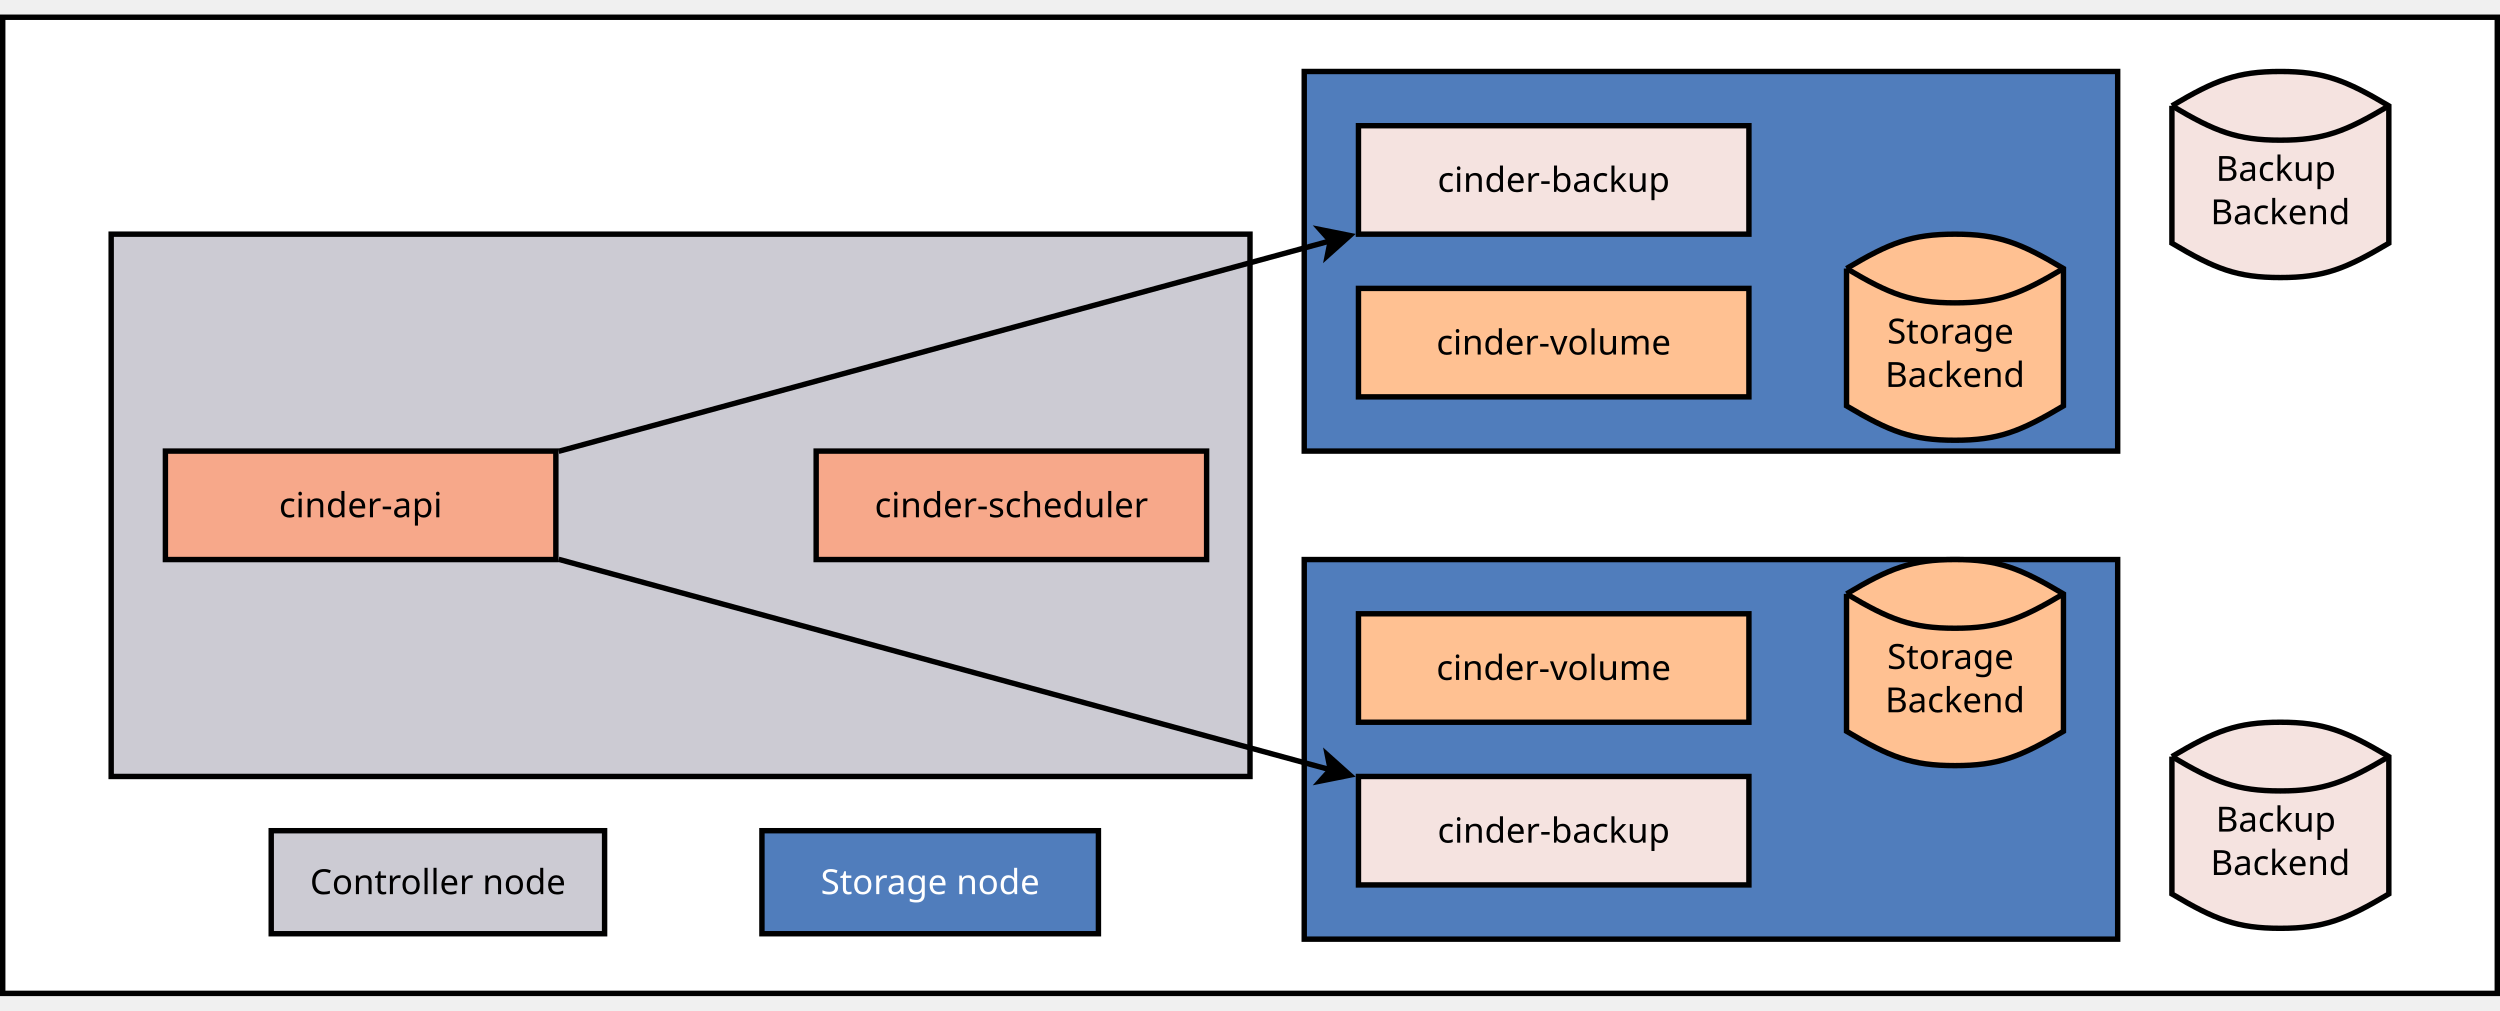
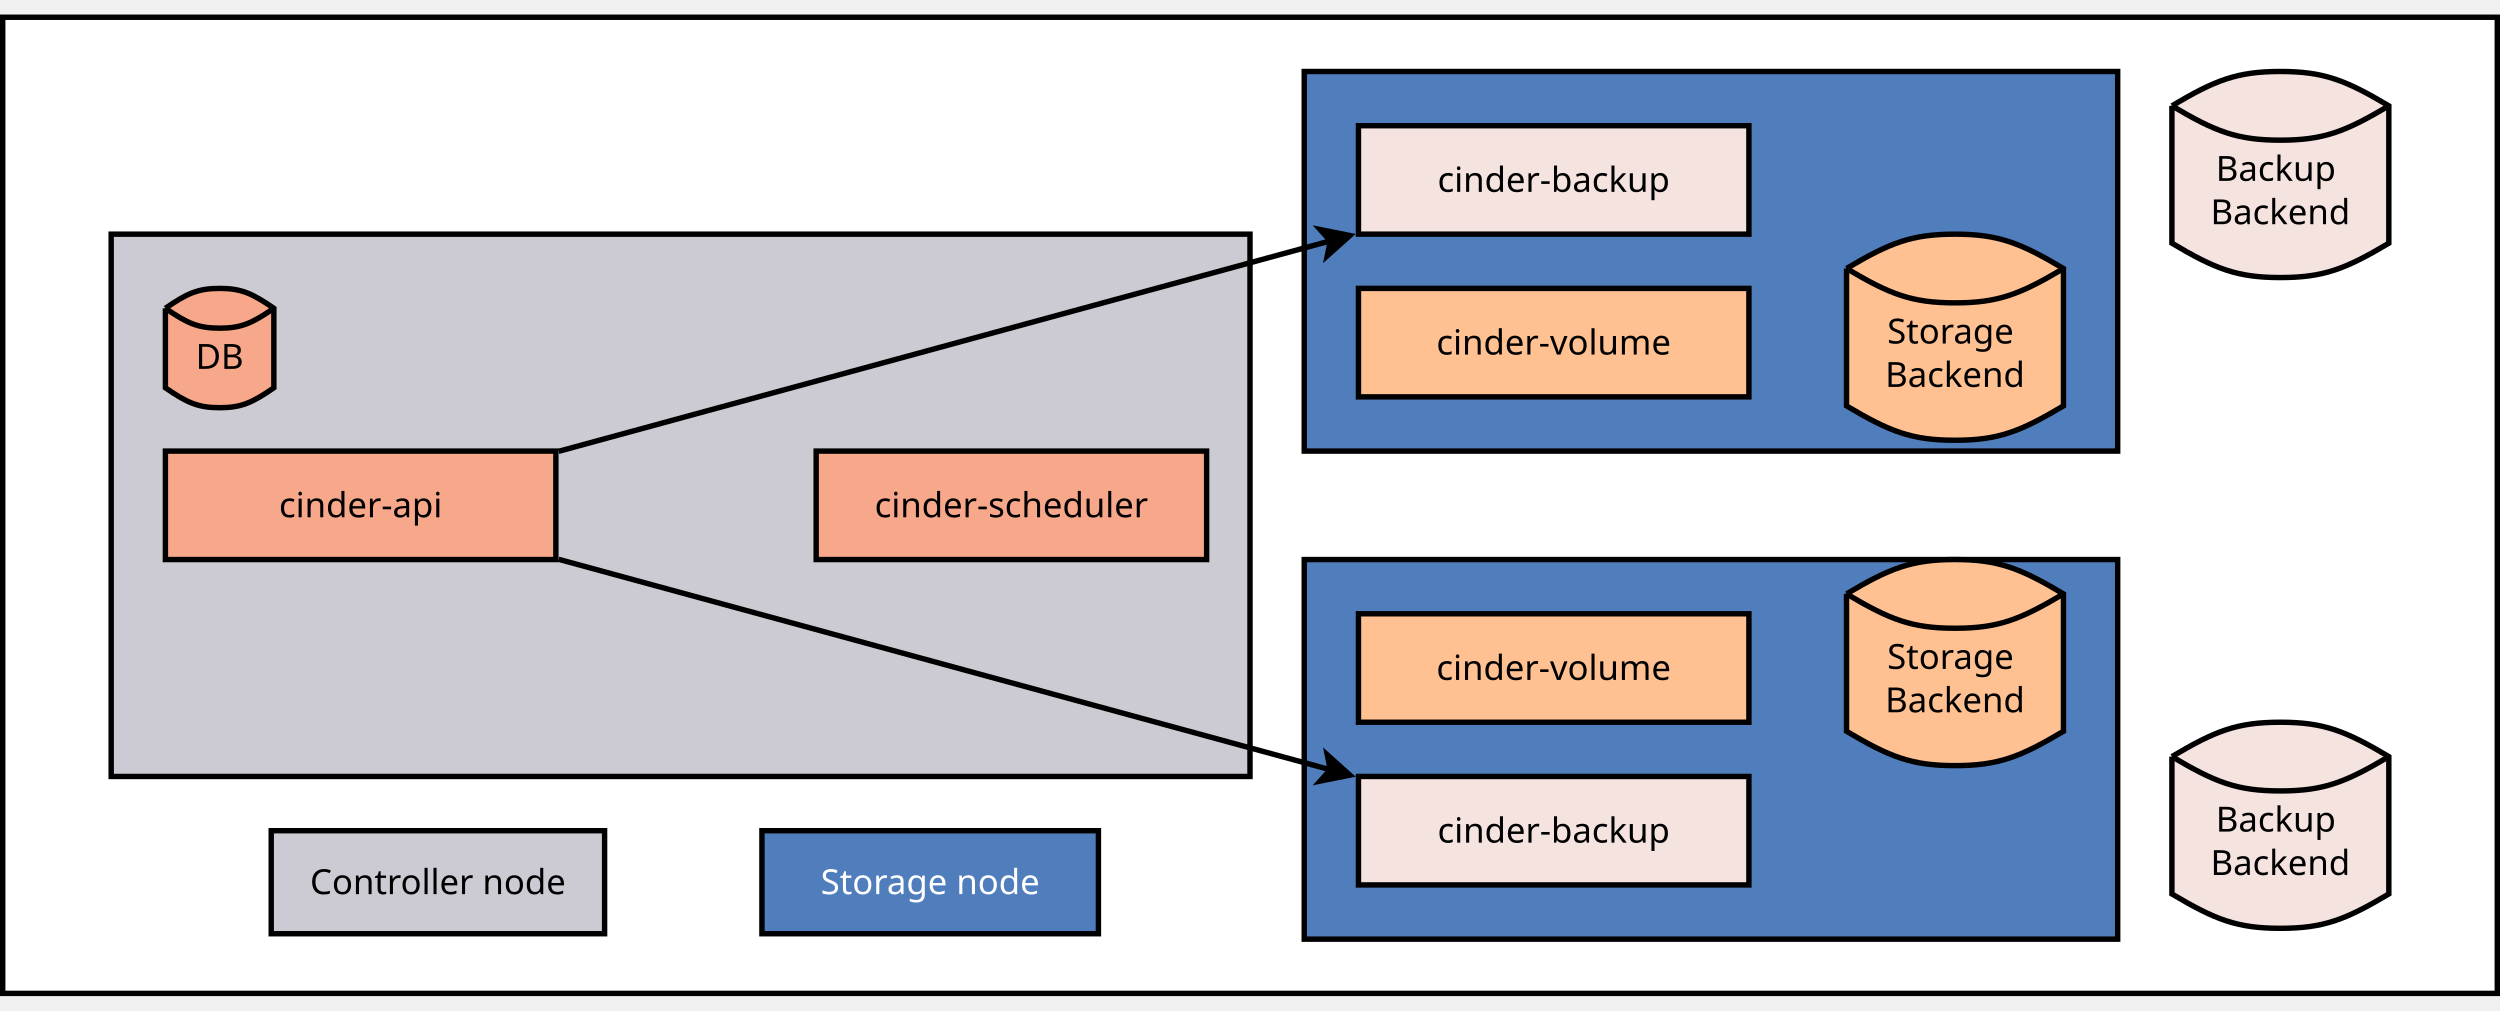
<svg xmlns="http://www.w3.org/2000/svg" width="47cm" height="19cm" viewBox="-61 -21 922 362">
  <g>
    <rect style="fill: #ffffff" x="-60" y="-20" width="920" height="360" />
    <rect style="fill: none; fill-opacity:0; stroke-width: 2; stroke: #000000" x="-60" y="-20" width="920" height="360" />
    <text font-size="12.8" style="fill: #000000;text-anchor:middle;font-family:sans-serif;font-style:normal;font-weight:normal" x="400" y="163.9">
      <tspan x="400" y="163.9" />
    </text>
  </g>
  <g>
    <rect style="fill: #cccbd3" x="-20" y="60" width="420" height="200" />
    <rect style="fill: none; fill-opacity:0; stroke-width: 2; stroke: #000000" x="-20" y="60" width="420" height="200" />
    <text font-size="12.8" style="fill: #000000;text-anchor:middle;font-family:Montserrat;font-style:normal;font-weight:normal" x="190" y="164.4">
      <tspan x="190" y="164.4" />
    </text>
  </g>
  <text font-size="12.8" style="fill: #000000;text-anchor:start;font-family:sans-serif;font-style:normal;font-weight:normal" x="190" y="160">
    <tspan x="190" y="160" />
  </text>
  <g>
    <rect style="fill: #507dbc" x="420" y="0" width="300" height="140" />
    <rect style="fill: none; fill-opacity:0; stroke-width: 2; stroke: #000000" x="420" y="0" width="300" height="140" />
    <text font-size="12.8" style="fill: #000000;text-anchor:middle;font-family:sans-serif;font-style:normal;font-weight:normal" x="570" y="73.9">
      <tspan x="570" y="73.9" />
    </text>
  </g>
  <text font-size="12.8" style="fill: #000000;text-anchor:start;font-family:sans-serif;font-style:normal;font-weight:normal" x="190" y="160">
    <tspan x="190" y="160" />
  </text>
  <g>
    <rect style="fill: #507dbc" x="420" y="180" width="300" height="140" />
    <rect style="fill: none; fill-opacity:0; stroke-width: 2; stroke: #000000" x="420" y="180" width="300" height="140" />
    <text font-size="12.8" style="fill: #000000;text-anchor:middle;font-family:sans-serif;font-style:normal;font-weight:normal" x="570" y="253.9">
      <tspan x="570" y="253.9" />
    </text>
  </g>
  <g>
    <rect style="fill: #cccbd3" x="39.025" y="280" width="122.95" height="38" />
    <rect style="fill: none; fill-opacity:0; stroke-width: 2; stroke: #000000" x="39.025" y="280" width="122.95" height="38" />
    <text font-size="12.8" style="fill: #000000;text-anchor:middle;font-family:Montserrat;font-style:normal;font-weight:normal" x="100.5" y="303.4">
      <tspan x="100.5" y="303.4">Controller node</tspan>
    </text>
  </g>
  <g>
    <rect style="fill: #507dbc" x="220" y="280" width="124.1" height="38" />
    <rect style="fill: none; fill-opacity:0; stroke-width: 2; stroke: #000000" x="220" y="280" width="124.1" height="38" />
    <text font-size="12.8" style="fill: #ffffff;text-anchor:middle;font-family:Montserrat;font-style:normal;font-weight:normal" x="282.05" y="303.4">
      <tspan x="282.05" y="303.4">Storage node</tspan>
    </text>
  </g>
  <text font-size="12.8" style="fill: #000000;text-anchor:start;font-family:sans-serif;font-style:normal;font-weight:normal" x="100.5" y="299">
    <tspan x="100.5" y="299" />
    <tspan x="100.5" y="315" />
    <tspan x="100.5" y="331" />
  </text>
  <text font-size="12.8" style="fill: #000000;text-anchor:start;font-family:sans-serif;font-style:normal;font-weight:normal" x="100.5" y="299">
    <tspan x="100.5" y="299" />
  </text>
  <g>
    <rect style="fill: #f7a88a" x="0" y="140" width="144" height="40" />
    <rect style="fill: none; fill-opacity:0; stroke-width: 2; stroke: #000000" x="0" y="140" width="144" height="40" />
    <text font-size="12.8" style="fill: #000000;text-anchor:middle;font-family:Montserrat;font-style:normal;font-weight:normal" x="72" y="164.4">
      <tspan x="72" y="164.4">cinder-api</tspan>
    </text>
  </g>
  <g>
    <rect style="fill: #f7a88a" x="240" y="140" width="144" height="40" />
    <rect style="fill: none; fill-opacity:0; stroke-width: 2; stroke: #000000" x="240" y="140" width="144" height="40" />
    <text font-size="12.8" style="fill: #000000;text-anchor:middle;font-family:Montserrat;font-style:normal;font-weight:normal" x="312" y="164.4">
      <tspan x="312" y="164.4">cinder-scheduler</tspan>
    </text>
  </g>
  <g>
    <rect style="fill: #ffc192" x="440" y="80" width="144" height="40" />
    <rect style="fill: none; fill-opacity:0; stroke-width: 2; stroke: #000000" x="440" y="80" width="144" height="40" />
    <text font-size="12.8" style="fill: #000000;text-anchor:middle;font-family:Montserrat;font-style:normal;font-weight:normal" x="512" y="104.4">
      <tspan x="512" y="104.4">cinder-volume</tspan>
    </text>
  </g>
  <g>
    <rect style="fill: #ffc192" x="440" y="200" width="144" height="40" />
    <rect style="fill: none; fill-opacity:0; stroke-width: 2; stroke: #000000" x="440" y="200" width="144" height="40" />
    <text font-size="12.8" style="fill: #000000;text-anchor:middle;font-family:Montserrat;font-style:normal;font-weight:normal" x="512" y="224.4">
      <tspan x="512" y="224.4">cinder-volume</tspan>
    </text>
  </g>
  <g>
    <path style="fill: #ffc192" d="M 620 72.667 C 636,63.167 644,60 660,60 C 676,60 684,63.167 700,72.667 L 700,123.333 C 684,132.833 676,136 660,136 C 644,136 636,132.833 620,123.333 L 620,72.667z" />
    <path style="fill: none; fill-opacity:0; stroke-width: 2; stroke: #000000" d="M 620 72.667 C 636,63.167 644,60 660,60 C 676,60 684,63.167 700,72.667 L 700,123.333 C 684,132.833 676,136 660,136 C 644,136 636,132.833 620,123.333 L 620,72.667" />
    <path style="fill: none; fill-opacity:0; stroke-width: 2; stroke: #000000" d="M 620 72.667 C 636,82.167 644,85.333 660,85.333 C 676,85.333 684,82.167 700,72.667" />
    <text font-size="12.8" style="fill: #000000;text-anchor:middle;font-family:Montserrat;font-style:normal;font-weight:normal" x="660" y="100.333">
      <tspan x="660" y="100.333">Storage</tspan>
      <tspan x="660" y="116.333">Backend</tspan>
    </text>
  </g>
  <g>
    <path style="fill: #ffc192" d="M 620 192.667 C 636,183.167 644,180 660,180 C 676,180 684,183.167 700,192.667 L 700,243.333 C 684,252.833 676,256 660,256 C 644,256 636,252.833 620,243.333 L 620,192.667z" />
    <path style="fill: none; fill-opacity:0; stroke-width: 2; stroke: #000000" d="M 620 192.667 C 636,183.167 644,180 660,180 C 676,180 684,183.167 700,192.667 L 700,243.333 C 684,252.833 676,256 660,256 C 644,256 636,252.833 620,243.333 L 620,192.667" />
    <path style="fill: none; fill-opacity:0; stroke-width: 2; stroke: #000000" d="M 620 192.667 C 636,202.167 644,205.333 660,205.333 C 676,205.333 684,202.167 700,192.667" />
    <text font-size="12.8" style="fill: #000000;text-anchor:middle;font-family:Montserrat;font-style:normal;font-weight:normal" x="660" y="220.333">
      <tspan x="660" y="220.333">Storage</tspan>
      <tspan x="660" y="236.333">Backend</tspan>
    </text>
  </g>
  <g>
+     <path style="fill: #f7a88a" d="M 0 87.333 C 8,81.833 12,80 20,80 C 28,80 32,81.833 40,87.333 L 40,116.667 C 32,122.167 28,124 20,124 C 12,124 8,122.167 0,116.667 L 0,87.333z" />
+     <path style="fill: none; fill-opacity:0; stroke-width: 2; stroke: #000000" d="M 0 87.333 C 8,81.833 12,80 20,80 C 28,80 32,81.833 40,87.333 L 40,116.667 C 32,122.167 28,124 20,124 C 12,124 8,122.167 0,116.667 L 0,87.333" />
+     <path style="fill: none; fill-opacity:0; stroke-width: 2; stroke: #000000" d="M 0 87.333 C 8,92.833 12,94.667 20,94.667 C 28,94.667 32,92.833 40,87.333" />
+     <text font-size="12.8" style="fill: #000000;text-anchor:middle;font-family:Montserrat;font-style:normal;font-weight:normal" x="20" y="109.667">
+       <tspan x="20" y="109.667">DB</tspan>
+     </text>
+   </g>
+   <g>
    <rect style="fill: #f5e3e0" x="440" y="260" width="144" height="40" />
    <rect style="fill: none; fill-opacity:0; stroke-width: 2; stroke: #000000" x="440" y="260" width="144" height="40" />
    <text font-size="12.8" style="fill: #000000;text-anchor:middle;font-family:Montserrat;font-style:normal;font-weight:normal" x="512" y="284.4">
      <tspan x="512" y="284.4">cinder-backup</tspan>
    </text>
  </g>
  <g>
    <line style="fill: none; fill-opacity:0; stroke-width: 2; stroke: #000000" x1="145" y1="179.909" x2="429.607" y2="257.529" />
    <polygon style="fill: #000000" points="436.843,259.503 425.88,261.695 429.607,257.529 428.511,252.048 " />
    <polygon style="fill: none; fill-opacity:0; stroke-width: 2; stroke: #000000" points="436.843,259.503 425.88,261.695 429.607,257.529 428.511,252.048 " />
  </g>
  <g>
    <rect style="fill: #f5e3e0" x="440" y="20" width="144" height="40" />
    <rect style="fill: none; fill-opacity:0; stroke-width: 2; stroke: #000000" x="440" y="20" width="144" height="40" />
    <text font-size="12.8" style="fill: #000000;text-anchor:middle;font-family:Montserrat;font-style:normal;font-weight:normal" x="512" y="44.4">
      <tspan x="512" y="44.4">cinder-backup</tspan>
    </text>
  </g>
  <g>
    <line style="fill: none; fill-opacity:0; stroke-width: 2; stroke: #000000" x1="145" y1="140.091" x2="429.607" y2="62.471" />
    <polygon style="fill: #000000" points="436.843,60.497 428.511,67.952 429.607,62.471 425.88,58.305 " />
    <polygon style="fill: none; fill-opacity:0; stroke-width: 2; stroke: #000000" points="436.843,60.497 428.511,67.952 429.607,62.471 425.88,58.305 " />
  </g>
  <g>
    <path style="fill: #f5e3e0" d="M 740 12.667 C 756,3.167 764,0 780,0 C 796,0 804,3.167 820,12.667 L 820,63.333 C 804,72.833 796,76 780,76 C 764,76 756,72.833 740,63.333 L 740,12.667z" />
    <path style="fill: none; fill-opacity:0; stroke-width: 2; stroke: #000000" d="M 740 12.667 C 756,3.167 764,0 780,0 C 796,0 804,3.167 820,12.667 L 820,63.333 C 804,72.833 796,76 780,76 C 764,76 756,72.833 740,63.333 L 740,12.667" />
    <path style="fill: none; fill-opacity:0; stroke-width: 2; stroke: #000000" d="M 740 12.667 C 756,22.167 764,25.333 780,25.333 C 796,25.333 804,22.167 820,12.667" />
    <text font-size="12.8" style="fill: #000000;text-anchor:middle;font-family:Montserrat;font-style:normal;font-weight:normal" x="780" y="40.333">
      <tspan x="780" y="40.333">Backup</tspan>
      <tspan x="780" y="56.333">Backend</tspan>
    </text>
  </g>
  <g>
    <path style="fill: #f5e3e0" d="M 740 252.667 C 756,243.167 764,240 780,240 C 796,240 804,243.167 820,252.667 L 820,303.333 C 804,312.833 796,316 780,316 C 764,316 756,312.833 740,303.333 L 740,252.667z" />
    <path style="fill: none; fill-opacity:0; stroke-width: 2; stroke: #000000" d="M 740 252.667 C 756,243.167 764,240 780,240 C 796,240 804,243.167 820,252.667 L 820,303.333 C 804,312.833 796,316 780,316 C 764,316 756,312.833 740,303.333 L 740,252.667" />
    <path style="fill: none; fill-opacity:0; stroke-width: 2; stroke: #000000" d="M 740 252.667 C 756,262.167 764,265.333 780,265.333 C 796,265.333 804,262.167 820,252.667" />
    <text font-size="12.8" style="fill: #000000;text-anchor:middle;font-family:Montserrat;font-style:normal;font-weight:normal" x="780" y="280.333">
      <tspan x="780" y="280.333">Backup</tspan>
      <tspan x="780" y="296.333">Backend</tspan>
    </text>
  </g>
+   <text font-size="12.8" style="fill: #000000;text-anchor:start;font-family:sans-serif;font-style:normal;font-weight:normal" x="20" y="102">
+     <tspan x="20" y="102" />
+   </text>
</svg>
